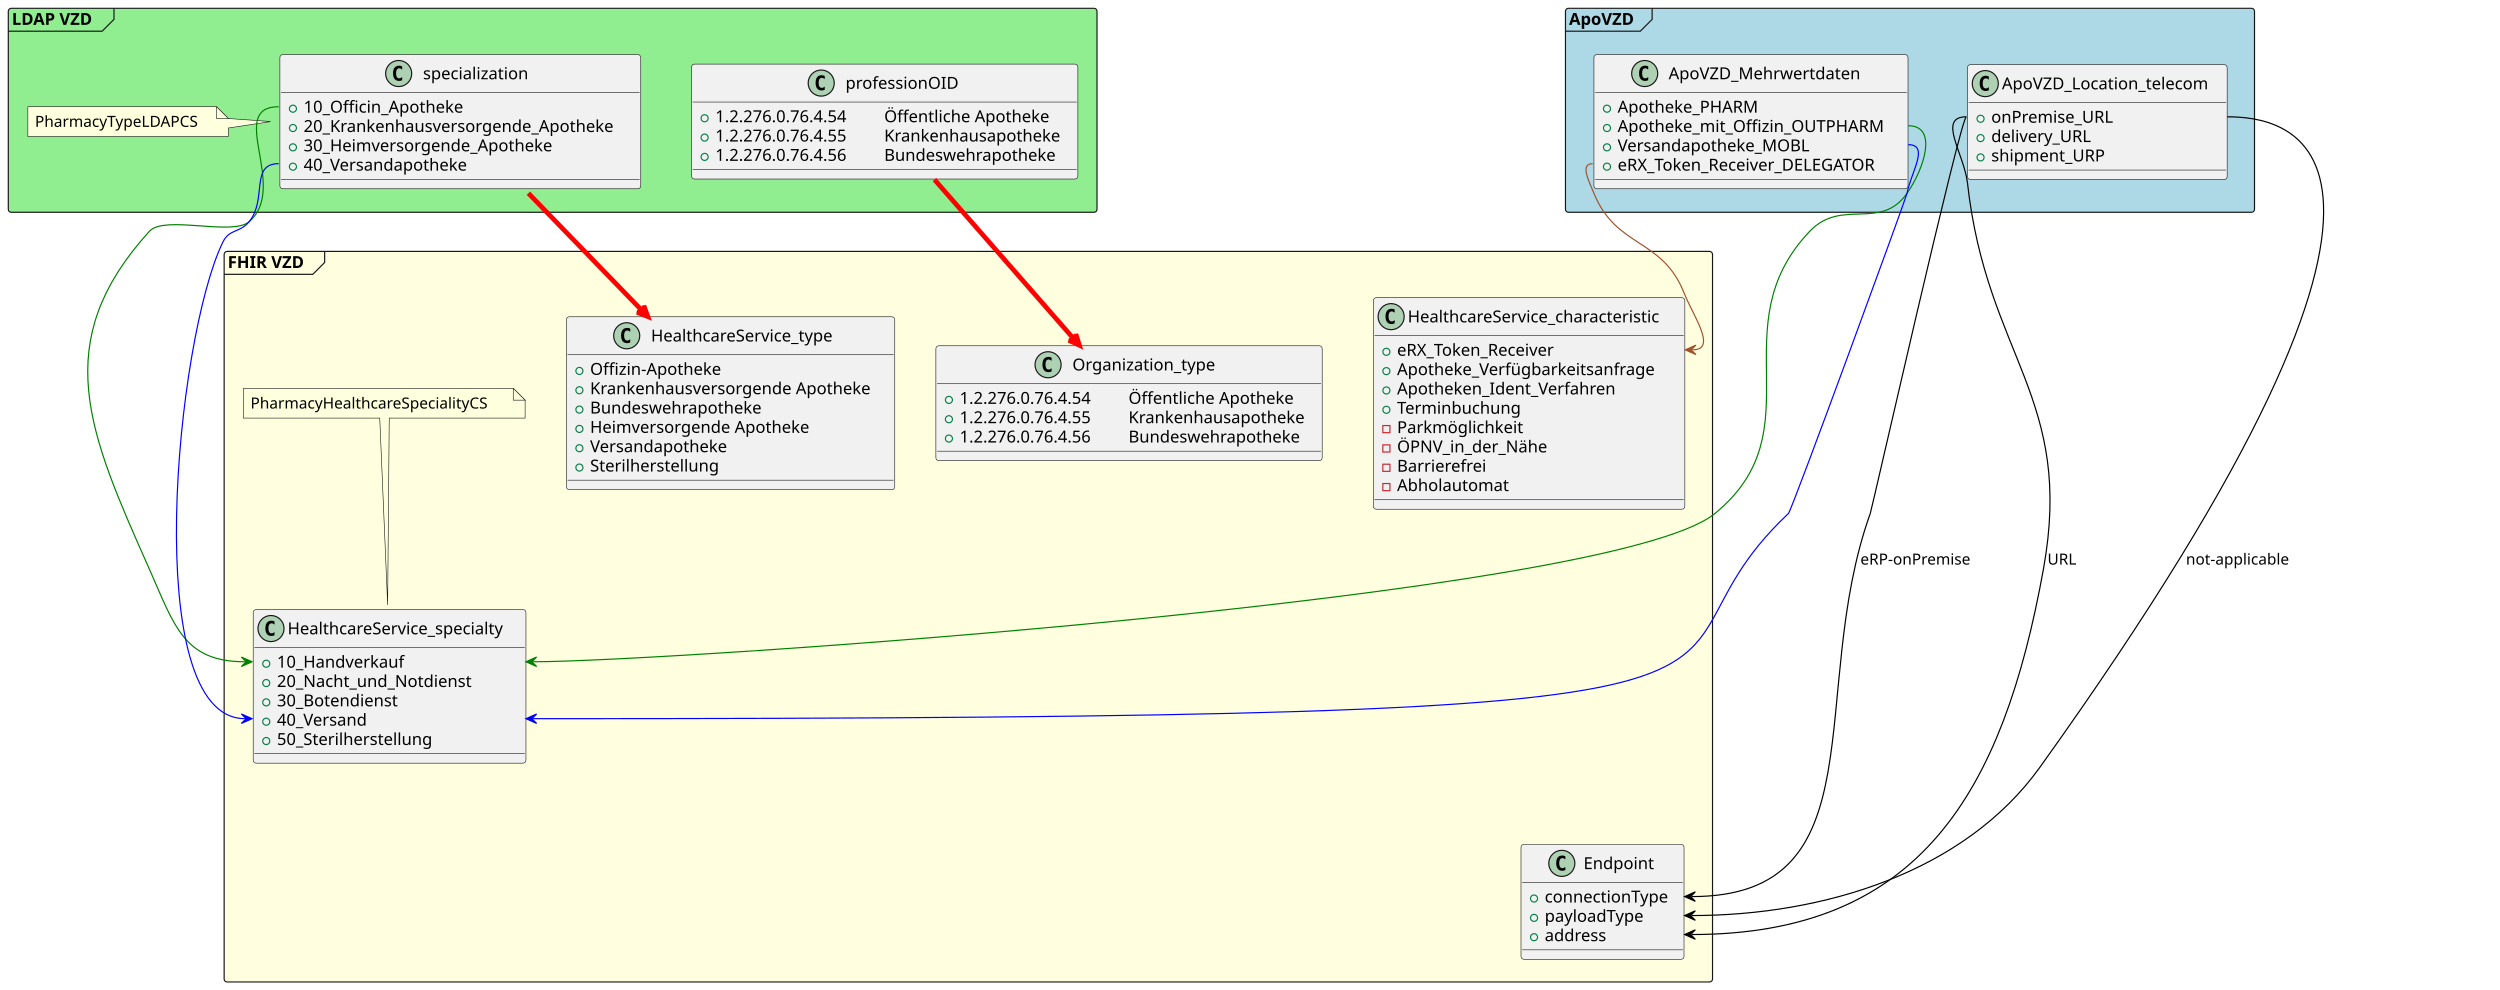
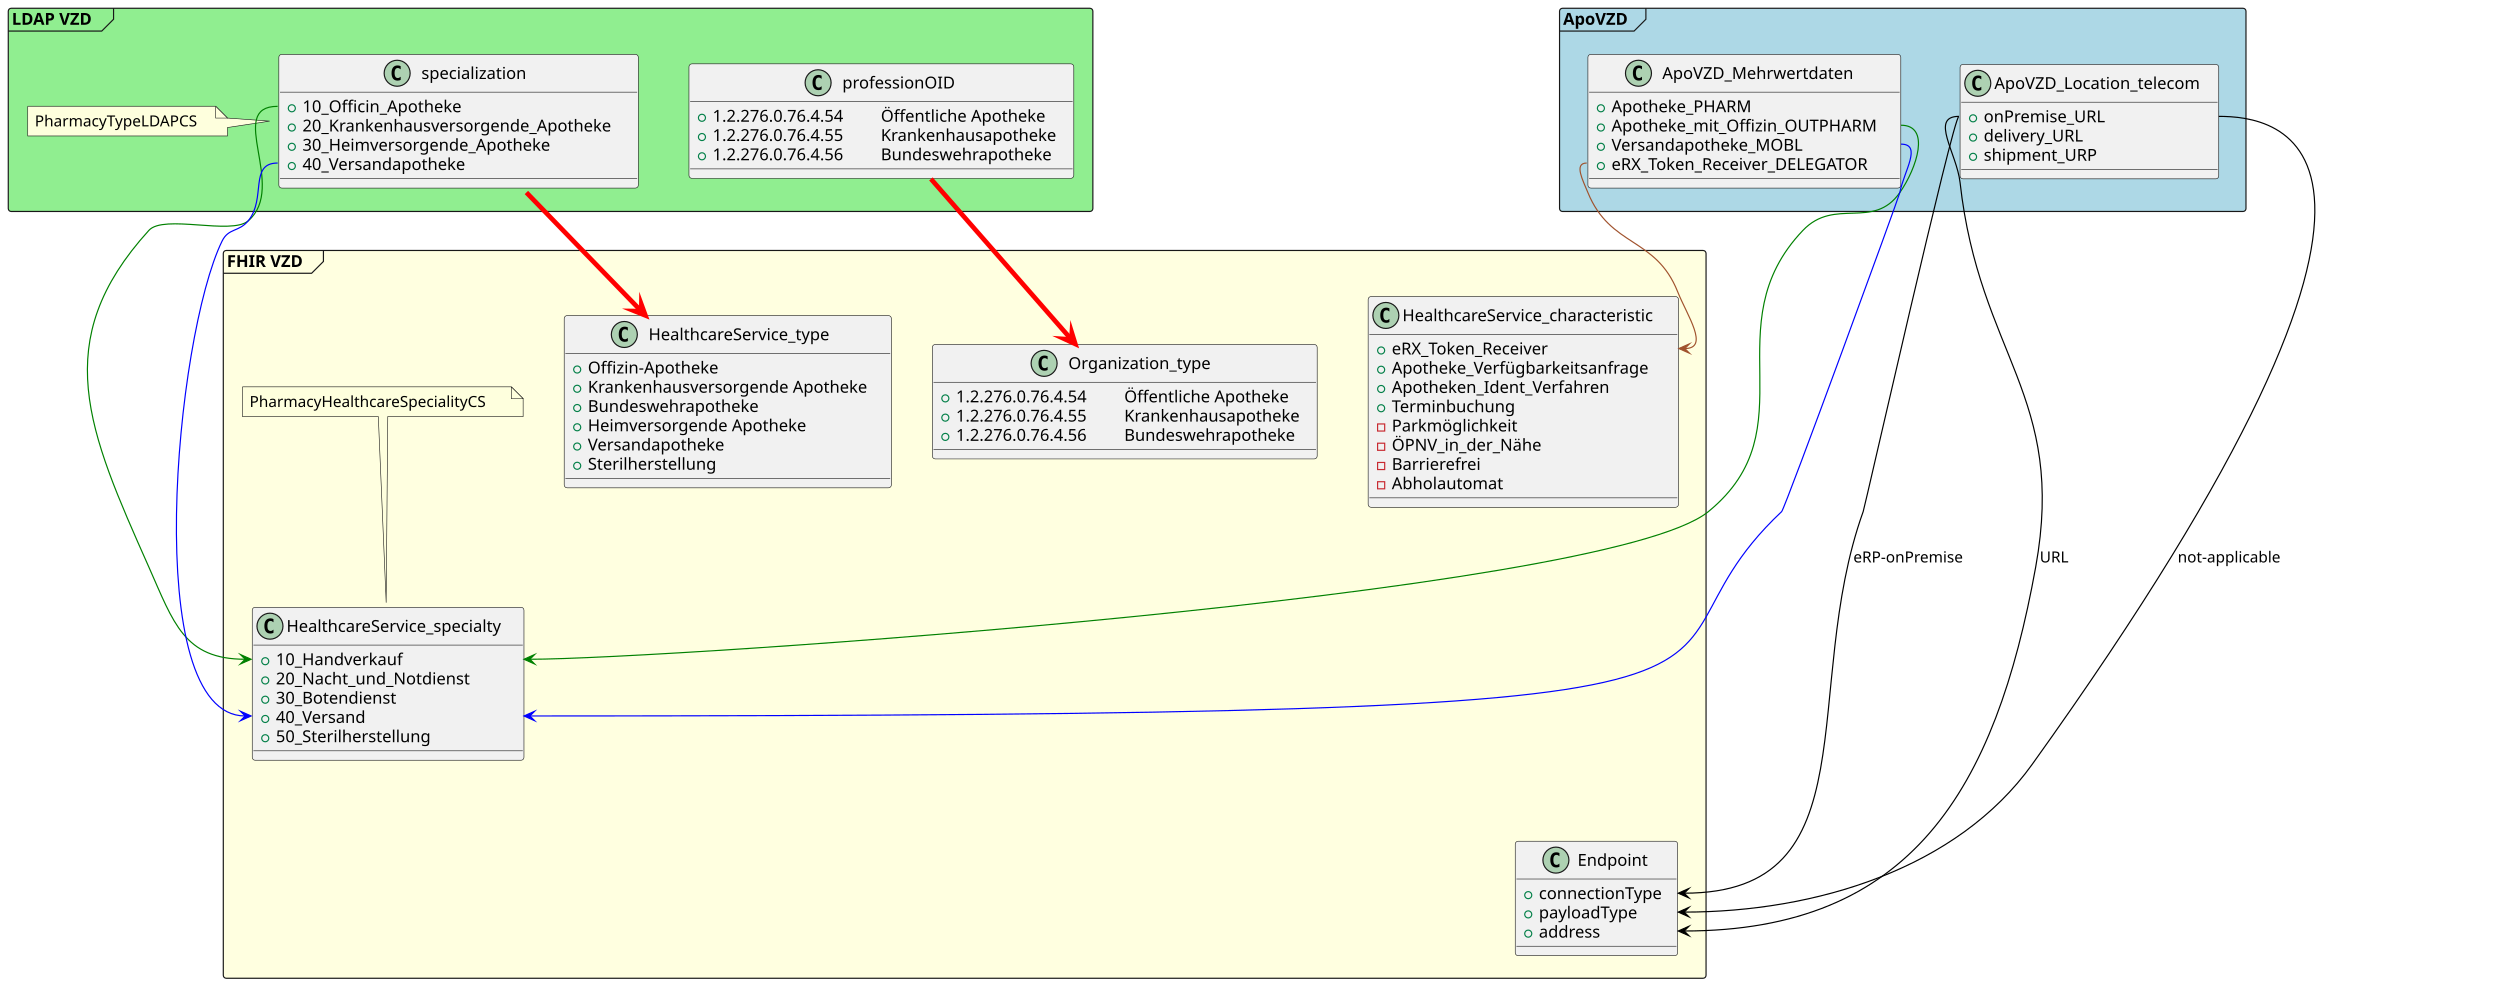
- <svg xmlns="http://www.w3.org/2000/svg" contentStyleType="text/css" data-diagram-type="CLASS" height="834px" preserveAspectRatio="none" style="width:2108px;height:834px;background:#FFFFFF;" version="1.1" viewBox="0 0 2108 834" width="2108px" zoomAndPan="magnify">
+ <svg xmlns="http://www.w3.org/2000/svg" contentStyleType="text/css" data-diagram-type="CLASS" height="842px" preserveAspectRatio="none" style="width:2116px;height:842px;background:#FFFFFF;" version="1.1" viewBox="0 0 2116 842" width="2116px" zoomAndPan="magnify">
  <defs />
  <g>
-     <g class="cluster" data-qualified-name="LDAP VZD" data-source-line="3" id="ent0002">
+     <g class="cluster" data-qualified-name="LDAP VZD" data-source-line="3" id="ent0001">
      <rect fill="#90EE90" height="172" rx="2.5" ry="2.5" style="stroke:#181818;stroke-width:1;" width="918" x="7" y="7" />
      <path d="M96.119,7 L96.119,16.297 L86.119,26.297 L7,26.297" fill="none" style="stroke:#181818;stroke-width:1;" />
-       <text fill="#000000" font-family="sans-serif" font-size="14" font-weight="bold" lengthAdjust="spacing" textLength="79.119" x="10" y="20.995">LDAP VZD</text>
-     </g>
-     <g class="cluster" data-qualified-name="FHIR VZD" data-source-line="23" id="ent0008">
+       <text fill="#000000" font-family="sans-serif" font-size="14" font-weight="700" lengthAdjust="spacing" textLength="79.119" x="10" y="20.995">LDAP VZD</text>
+     </g>
+     <g class="cluster" data-qualified-name="FHIR VZD" data-source-line="23" id="ent0007">
      <rect fill="#FFFFE0" height="616" rx="2.5" ry="2.5" style="stroke:#181818;stroke-width:1;" width="1255" x="189" y="212" />
      <path d="M273.751,212 L273.751,221.297 L263.751,231.297 L189,231.297" fill="none" style="stroke:#181818;stroke-width:1;" />
-       <text fill="#000000" font-family="sans-serif" font-size="14" font-weight="bold" lengthAdjust="spacing" textLength="74.751" x="192" y="225.995">FHIR VZD</text>
-     </g>
-     <g class="cluster" data-qualified-name="ApoVZD" data-source-line="71" id="ent0017">
+       <text fill="#000000" font-family="sans-serif" font-size="14" font-weight="700" lengthAdjust="spacing" textLength="74.751" x="192" y="225.995">FHIR VZD</text>
+     </g>
+     <g class="cluster" data-qualified-name="ApoVZD" data-source-line="71" id="ent0016">
      <rect fill="#ADD8E6" height="172" rx="2.5" ry="2.5" style="stroke:#181818;stroke-width:1;" width="581" x="1320" y="7" />
      <path d="M1393.082,7 L1393.082,16.297 L1383.082,26.297 L1320,26.297" fill="none" style="stroke:#181818;stroke-width:1;" />
-       <text fill="#000000" font-family="sans-serif" font-size="14" font-weight="bold" lengthAdjust="spacing" textLength="63.082" x="1323" y="20.995">ApoVZD</text>
-     </g>
-     <g class="entity" data-qualified-name="LDAP VZD.specialization" data-source-line="4" id="ent0003">
+       <text fill="#000000" font-family="sans-serif" font-size="14" font-weight="700" lengthAdjust="spacing" textLength="63.082" x="1323" y="20.995">ApoVZD</text>
+     </g>
+     <g class="entity" data-qualified-name="LDAP VZD.specialization" data-source-line="4" id="ent0002">
      <rect fill="#F1F1F1" height="113.188" rx="2.5" ry="2.5" style="stroke:#181818;stroke-width:0.5;" width="304.284" x="236" y="46" />
      <ellipse cx="336.15" cy="62" fill="#ADD1B2" rx="11" ry="11" style="stroke:#181818;stroke-width:1;" />
      <path d="M339.119,67.641 Q338.541,67.938 337.9,68.078 Q337.259,68.234 336.556,68.234 Q334.056,68.234 332.728,66.594 Q331.416,64.938 331.416,61.812 Q331.416,58.688 332.728,57.031 Q334.056,55.375 336.556,55.375 Q337.259,55.375 337.9,55.531 Q338.556,55.688 339.119,55.984 L339.119,58.703 Q338.494,58.125 337.9,57.859 Q337.306,57.578 336.681,57.578 Q335.337,57.578 334.65,58.656 Q333.962,59.719 333.962,61.812 Q333.962,63.906 334.65,64.984 Q335.337,66.047 336.681,66.047 Q337.306,66.047 337.9,65.781 Q338.494,65.5 339.119,64.922 L339.119,67.641 Z " fill="#000000" />
      <text fill="#000000" font-family="sans-serif" font-size="14" lengthAdjust="spacing" textLength="95.484" x="356.65" y="66.847">specialization</text>
      <line style="stroke:#181818;stroke-width:0.5;" x1="237" x2="539.284" y1="78" y2="78" />
      <g data-visibility-modifier="PUBLIC_FIELD">
        <ellipse cx="247" cy="91.648" fill="none" rx="3" ry="3" style="stroke:#038048;stroke-width:1;" />
      </g>
      <text fill="#000000" font-family="sans-serif" font-size="14" lengthAdjust="spacing" textLength="143.767" x="256" y="94.995">10_Officin_Apotheke</text>
      <g data-visibility-modifier="PUBLIC_FIELD">
        <ellipse cx="247" cy="107.945" fill="none" rx="3" ry="3" style="stroke:#038048;stroke-width:1;" />
      </g>
      <text fill="#000000" font-family="sans-serif" font-size="14" lengthAdjust="spacing" textLength="278.284" x="256" y="111.292">20_Krankenhausversorgende_Apotheke</text>
      <g data-visibility-modifier="PUBLIC_FIELD">
        <ellipse cx="247" cy="124.242" fill="none" rx="3" ry="3" style="stroke:#038048;stroke-width:1;" />
      </g>
      <text fill="#000000" font-family="sans-serif" font-size="14" lengthAdjust="spacing" textLength="223.351" x="256" y="127.589">30_Heimversorgende_Apotheke</text>
      <g data-visibility-modifier="PUBLIC_FIELD">
        <ellipse cx="247" cy="140.539" fill="none" rx="3" ry="3" style="stroke:#038048;stroke-width:1;" />
      </g>
      <text fill="#000000" font-family="sans-serif" font-size="14" lengthAdjust="spacing" textLength="148.121" x="256" y="143.886">40_Versandapotheke</text>
      <line style="stroke:#181818;stroke-width:0.5;" x1="237" x2="539.284" y1="151.188" y2="151.188" />
    </g>
-     <g class="entity" data-qualified-name="LDAP VZD.GMN4" data-source-line="12" id="ent0005">
+     <g class="entity" data-qualified-name="LDAP VZD.GMN3" data-source-line="12" id="ent0004">
      <path d="M23.47,89.93 L23.47,115.063 A0,0 0 0 0 23.47,115.063 L192.529,115.063 A0,0 0 0 0 192.529,115.063 L192.529,107.93 L228.23,102.5 L192.529,99.93 L192.529,99.93 L182.529,89.93 L23.47,89.93 A0,0 0 0 0 23.47,89.93" fill="#FEFFDD" style="stroke:#181818;stroke-width:0.5;" />
      <path d="M182.529,89.93 L182.529,99.93 L192.529,99.93 L182.529,89.93" fill="#FEFFDD" style="stroke:#181818;stroke-width:0.5;" />
      <text fill="#000000" font-family="sans-serif" font-size="13" lengthAdjust="spacing" textLength="148.059" x="29.47" y="106.997">PharmacyTypeLDAPCS</text>
    </g>
-     <g class="entity" data-qualified-name="LDAP VZD.professionOID" data-source-line="15" id="ent0007">
+     <g class="entity" data-qualified-name="LDAP VZD.professionOID" data-source-line="15" id="ent0006">
      <rect fill="#F1F1F1" height="96.891" rx="2.5" ry="2.5" style="stroke:#181818;stroke-width:0.5;" width="325.735" x="583.13" y="54.05" />
      <ellipse cx="692.45" cy="70.05" fill="#ADD1B2" rx="11" ry="11" style="stroke:#181818;stroke-width:1;" />
      <path d="M695.419,75.691 Q694.841,75.987 694.2,76.128 Q693.56,76.284 692.857,76.284 Q690.357,76.284 689.028,74.644 Q687.716,72.987 687.716,69.862 Q687.716,66.737 689.028,65.081 Q690.357,63.425 692.857,63.425 Q693.56,63.425 694.2,63.581 Q694.857,63.737 695.419,64.034 L695.419,66.753 Q694.794,66.175 694.2,65.909 Q693.607,65.628 692.982,65.628 Q691.638,65.628 690.95,66.706 Q690.263,67.769 690.263,69.862 Q690.263,71.956 690.95,73.034 Q691.638,74.097 692.982,74.097 Q693.607,74.097 694.2,73.831 Q694.794,73.55 695.419,72.972 L695.419,75.691 Z " fill="#000000" />
      <text fill="#000000" font-family="sans-serif" font-size="14" lengthAdjust="spacing" textLength="98.595" x="712.95" y="74.897">professionOID</text>
      <line style="stroke:#181818;stroke-width:0.5;" x1="584.13" x2="907.865" y1="86.05" y2="86.05" />
      <g data-visibility-modifier="PUBLIC_FIELD">
        <ellipse cx="594.13" cy="99.698" fill="none" rx="3" ry="3" style="stroke:#038048;stroke-width:1;" />
      </g>
      <text fill="#000000" font-family="sans-serif" font-size="14" lengthAdjust="spacing" textLength="124.681" x="603.13" y="103.045">1.2.276.0.76.4.54</text>
      <text fill="#000000" font-family="sans-serif" font-size="14" lengthAdjust="spacing" textLength="147.991" x="745.536" y="103.045">Öffentliche Apotheke</text>
      <g data-visibility-modifier="PUBLIC_FIELD">
        <ellipse cx="594.13" cy="115.995" fill="none" rx="3" ry="3" style="stroke:#038048;stroke-width:1;" />
      </g>
      <text fill="#000000" font-family="sans-serif" font-size="14" lengthAdjust="spacing" textLength="124.681" x="603.13" y="119.342">1.2.276.0.76.4.55</text>
      <text fill="#000000" font-family="sans-serif" font-size="14" lengthAdjust="spacing" textLength="157.329" x="745.536" y="119.342">Krankenhausapotheke</text>
      <g data-visibility-modifier="PUBLIC_FIELD">
        <ellipse cx="594.13" cy="132.292" fill="none" rx="3" ry="3" style="stroke:#038048;stroke-width:1;" />
      </g>
      <text fill="#000000" font-family="sans-serif" font-size="14" lengthAdjust="spacing" textLength="124.681" x="603.13" y="135.639">1.2.276.0.76.4.56</text>
      <text fill="#000000" font-family="sans-serif" font-size="14" lengthAdjust="spacing" textLength="152.565" x="745.536" y="135.639">Bundeswehrapotheke</text>
      <line style="stroke:#181818;stroke-width:0.5;" x1="584.13" x2="907.865" y1="142.941" y2="142.941" />
    </g>
-     <g class="entity" data-qualified-name="FHIR VZD.HealthcareService_specialty" data-source-line="24" id="ent0009">
+     <g class="entity" data-qualified-name="FHIR VZD.HealthcareService_specialty" data-source-line="24" id="ent0008">
      <rect fill="#F1F1F1" height="129.484" rx="2.5" ry="2.5" style="stroke:#181818;stroke-width:0.5;" width="229.982" x="213.5" y="514" />
      <ellipse cx="228.5" cy="530" fill="#ADD1B2" rx="11" ry="11" style="stroke:#181818;stroke-width:1;" />
      <path d="M231.469,535.641 Q230.891,535.938 230.25,536.078 Q229.609,536.234 228.906,536.234 Q226.406,536.234 225.078,534.594 Q223.766,532.938 223.766,529.812 Q223.766,526.688 225.078,525.031 Q226.406,523.375 228.906,523.375 Q229.609,523.375 230.25,523.531 Q230.906,523.688 231.469,523.984 L231.469,526.703 Q230.844,526.125 230.25,525.859 Q229.656,525.578 229.031,525.578 Q227.688,525.578 227,526.656 Q226.312,527.719 226.312,529.812 Q226.312,531.906 227,532.984 Q227.688,534.047 229.031,534.047 Q229.656,534.047 230.25,533.781 Q230.844,533.5 231.469,532.922 L231.469,535.641 Z " fill="#000000" />
      <text fill="#000000" font-family="sans-serif" font-size="14" lengthAdjust="spacing" textLength="197.982" x="242.5" y="534.847">HealthcareService_specialty</text>
      <line style="stroke:#181818;stroke-width:0.5;" x1="214.5" x2="442.482" y1="546" y2="546" />
      <g data-visibility-modifier="PUBLIC_FIELD">
        <ellipse cx="224.5" cy="559.648" fill="none" rx="3" ry="3" style="stroke:#038048;stroke-width:1;" />
      </g>
      <text fill="#000000" font-family="sans-serif" font-size="14" lengthAdjust="spacing" textLength="114.823" x="233.5" y="562.995">10_Handverkauf</text>
      <g data-visibility-modifier="PUBLIC_FIELD">
        <ellipse cx="224.5" cy="575.945" fill="none" rx="3" ry="3" style="stroke:#038048;stroke-width:1;" />
      </g>
      <text fill="#000000" font-family="sans-serif" font-size="14" lengthAdjust="spacing" textLength="174.132" x="233.5" y="579.292">20_Nacht_und_Notdienst</text>
      <g data-visibility-modifier="PUBLIC_FIELD">
        <ellipse cx="224.5" cy="592.242" fill="none" rx="3" ry="3" style="stroke:#038048;stroke-width:1;" />
      </g>
      <text fill="#000000" font-family="sans-serif" font-size="14" lengthAdjust="spacing" textLength="109.006" x="233.5" y="595.589">30_Botendienst</text>
      <g data-visibility-modifier="PUBLIC_FIELD">
        <ellipse cx="224.5" cy="608.539" fill="none" rx="3" ry="3" style="stroke:#038048;stroke-width:1;" />
      </g>
      <text fill="#000000" font-family="sans-serif" font-size="14" lengthAdjust="spacing" textLength="82.394" x="233.5" y="611.886">40_Versand</text>
      <g data-visibility-modifier="PUBLIC_FIELD">
        <ellipse cx="224.5" cy="624.836" fill="none" rx="3" ry="3" style="stroke:#038048;stroke-width:1;" />
      </g>
      <text fill="#000000" font-family="sans-serif" font-size="14" lengthAdjust="spacing" textLength="140.39" x="233.5" y="628.183">50_Sterilherstellung</text>
      <line style="stroke:#181818;stroke-width:0.5;" x1="214.5" x2="442.482" y1="635.484" y2="635.484" />
    </g>
-     <g class="entity" data-qualified-name="FHIR VZD.GMN10" data-source-line="33" id="ent0011">
+     <g class="entity" data-qualified-name="FHIR VZD.GMN9" data-source-line="33" id="ent0010">
      <path d="M205.21,327.43 L205.21,352.563 A0,0 0 0 0 205.21,352.563 L320.2,352.563 L326.86,510.09 L328.2,352.563 L442.786,352.563 A0,0 0 0 0 442.786,352.563 L442.786,337.43 L432.786,327.43 L205.21,327.43 A0,0 0 0 0 205.21,327.43" fill="#FEFFDD" style="stroke:#181818;stroke-width:0.5;" />
      <path d="M432.786,327.43 L432.786,337.43 L442.786,337.43 L432.786,327.43" fill="#FEFFDD" style="stroke:#181818;stroke-width:0.5;" />
      <text fill="#000000" font-family="sans-serif" font-size="13" lengthAdjust="spacing" textLength="216.576" x="211.21" y="344.497">PharmacyHealthcareSpecialityCS</text>
    </g>
-     <g class="entity" data-qualified-name="FHIR VZD.HealthcareService_type" data-source-line="36" id="ent0013">
+     <g class="entity" data-qualified-name="FHIR VZD.HealthcareService_type" data-source-line="36" id="ent0012">
      <rect fill="#F1F1F1" height="145.781" rx="2.5" ry="2.5" style="stroke:#181818;stroke-width:0.5;" width="276.92" x="477.54" y="267.11" />
      <ellipse cx="528.434" cy="283.11" fill="#ADD1B2" rx="11" ry="11" style="stroke:#181818;stroke-width:1;" />
      <path d="M531.402,288.751 Q530.824,289.048 530.184,289.188 Q529.543,289.344 528.84,289.344 Q526.34,289.344 525.012,287.704 Q523.699,286.048 523.699,282.923 Q523.699,279.798 525.012,278.141 Q526.34,276.485 528.84,276.485 Q529.543,276.485 530.184,276.641 Q530.84,276.798 531.402,277.094 L531.402,279.813 Q530.777,279.235 530.184,278.969 Q529.59,278.688 528.965,278.688 Q527.621,278.688 526.934,279.766 Q526.246,280.829 526.246,282.923 Q526.246,285.016 526.934,286.094 Q527.621,287.157 528.965,287.157 Q529.59,287.157 530.184,286.891 Q530.777,286.61 531.402,286.032 L531.402,288.751 Z " fill="#000000" />
      <text fill="#000000" font-family="sans-serif" font-size="14" lengthAdjust="spacing" textLength="166.633" x="548.934" y="287.957">HealthcareService_type</text>
      <line style="stroke:#181818;stroke-width:0.5;" x1="478.54" x2="753.46" y1="299.11" y2="299.11" />
      <g data-visibility-modifier="PUBLIC_FIELD">
        <ellipse cx="488.54" cy="312.758" fill="none" rx="3" ry="3" style="stroke:#038048;stroke-width:1;" />
      </g>
      <text fill="#000000" font-family="sans-serif" font-size="14" lengthAdjust="spacing" textLength="116.655" x="497.54" y="316.105">Offizin-Apotheke</text>
      <g data-visibility-modifier="PUBLIC_FIELD">
        <ellipse cx="488.54" cy="329.055" fill="none" rx="3" ry="3" style="stroke:#038048;stroke-width:1;" />
      </g>
      <text fill="#000000" font-family="sans-serif" font-size="14" lengthAdjust="spacing" textLength="250.92" x="497.54" y="332.402">Krankenhausversorgende Apotheke</text>
      <g data-visibility-modifier="PUBLIC_FIELD">
        <ellipse cx="488.54" cy="345.352" fill="none" rx="3" ry="3" style="stroke:#038048;stroke-width:1;" />
      </g>
      <text fill="#000000" font-family="sans-serif" font-size="14" lengthAdjust="spacing" textLength="152.565" x="497.54" y="348.699">Bundeswehrapotheke</text>
      <g data-visibility-modifier="PUBLIC_FIELD">
        <ellipse cx="488.54" cy="361.649" fill="none" rx="3" ry="3" style="stroke:#038048;stroke-width:1;" />
      </g>
      <text fill="#000000" font-family="sans-serif" font-size="14" lengthAdjust="spacing" textLength="195.986" x="497.54" y="364.996">Heimversorgende Apotheke</text>
      <g data-visibility-modifier="PUBLIC_FIELD">
        <ellipse cx="488.54" cy="377.946" fill="none" rx="3" ry="3" style="stroke:#038048;stroke-width:1;" />
      </g>
      <text fill="#000000" font-family="sans-serif" font-size="14" lengthAdjust="spacing" textLength="123.307" x="497.54" y="381.293">Versandapotheke</text>
      <g data-visibility-modifier="PUBLIC_FIELD">
        <ellipse cx="488.54" cy="394.243" fill="none" rx="3" ry="3" style="stroke:#038048;stroke-width:1;" />
      </g>
      <text fill="#000000" font-family="sans-serif" font-size="14" lengthAdjust="spacing" textLength="115.575" x="497.54" y="397.589">Sterilherstellung</text>
      <line style="stroke:#181818;stroke-width:0.5;" x1="478.54" x2="753.46" y1="404.891" y2="404.891" />
    </g>
-     <g class="entity" data-qualified-name="FHIR VZD.Organization_type" data-source-line="45" id="ent0014">
+     <g class="entity" data-qualified-name="FHIR VZD.Organization_type" data-source-line="45" id="ent0013">
      <rect fill="#F1F1F1" height="96.891" rx="2.5" ry="2.5" style="stroke:#181818;stroke-width:0.5;" width="325.735" x="789.13" y="291.55" />
      <ellipse cx="883.736" cy="307.55" fill="#ADD1B2" rx="11" ry="11" style="stroke:#181818;stroke-width:1;" />
      <path d="M886.705,313.191 Q886.127,313.488 885.486,313.628 Q884.845,313.784 884.142,313.784 Q881.642,313.784 880.314,312.144 Q879.002,310.488 879.002,307.363 Q879.002,304.238 880.314,302.581 Q881.642,300.925 884.142,300.925 Q884.845,300.925 885.486,301.081 Q886.142,301.238 886.705,301.534 L886.705,304.253 Q886.08,303.675 885.486,303.409 Q884.892,303.128 884.267,303.128 Q882.923,303.128 882.236,304.206 Q881.548,305.269 881.548,307.363 Q881.548,309.456 882.236,310.534 Q882.923,311.597 884.267,311.597 Q884.892,311.597 885.486,311.331 Q886.08,311.05 886.705,310.472 L886.705,313.191 Z " fill="#000000" />
      <text fill="#000000" font-family="sans-serif" font-size="14" lengthAdjust="spacing" textLength="128.023" x="904.236" y="312.397">Organization_type</text>
      <line style="stroke:#181818;stroke-width:0.5;" x1="790.13" x2="1113.865" y1="323.55" y2="323.55" />
      <g data-visibility-modifier="PUBLIC_FIELD">
        <ellipse cx="800.13" cy="337.198" fill="none" rx="3" ry="3" style="stroke:#038048;stroke-width:1;" />
      </g>
      <text fill="#000000" font-family="sans-serif" font-size="14" lengthAdjust="spacing" textLength="124.681" x="809.13" y="340.545">1.2.276.0.76.4.54</text>
      <text fill="#000000" font-family="sans-serif" font-size="14" lengthAdjust="spacing" textLength="147.991" x="951.536" y="340.545">Öffentliche Apotheke</text>
      <g data-visibility-modifier="PUBLIC_FIELD">
        <ellipse cx="800.13" cy="353.495" fill="none" rx="3" ry="3" style="stroke:#038048;stroke-width:1;" />
      </g>
      <text fill="#000000" font-family="sans-serif" font-size="14" lengthAdjust="spacing" textLength="124.681" x="809.13" y="356.842">1.2.276.0.76.4.55</text>
      <text fill="#000000" font-family="sans-serif" font-size="14" lengthAdjust="spacing" textLength="157.329" x="951.536" y="356.842">Krankenhausapotheke</text>
      <g data-visibility-modifier="PUBLIC_FIELD">
        <ellipse cx="800.13" cy="369.792" fill="none" rx="3" ry="3" style="stroke:#038048;stroke-width:1;" />
      </g>
      <text fill="#000000" font-family="sans-serif" font-size="14" lengthAdjust="spacing" textLength="124.681" x="809.13" y="373.139">1.2.276.0.76.4.56</text>
      <text fill="#000000" font-family="sans-serif" font-size="14" lengthAdjust="spacing" textLength="152.565" x="951.536" y="373.139">Bundeswehrapotheke</text>
      <line style="stroke:#181818;stroke-width:0.5;" x1="790.13" x2="1113.865" y1="380.441" y2="380.441" />
    </g>
-     <g class="entity" data-qualified-name="FHIR VZD.HealthcareService_characteristic" data-source-line="51" id="ent0015">
+     <g class="entity" data-qualified-name="FHIR VZD.HealthcareService_characteristic" data-source-line="51" id="ent0014">
      <rect fill="#F1F1F1" height="178.375" rx="2.5" ry="2.5" style="stroke:#181818;stroke-width:0.5;" width="262.658" x="1158" y="251" />
      <ellipse cx="1173" cy="267" fill="#ADD1B2" rx="11" ry="11" style="stroke:#181818;stroke-width:1;" />
      <path d="M1175.969,272.641 Q1175.391,272.938 1174.75,273.078 Q1174.109,273.234 1173.406,273.234 Q1170.906,273.234 1169.578,271.594 Q1168.266,269.938 1168.266,266.812 Q1168.266,263.688 1169.578,262.031 Q1170.906,260.375 1173.406,260.375 Q1174.109,260.375 1174.75,260.531 Q1175.406,260.688 1175.969,260.984 L1175.969,263.703 Q1175.344,263.125 1174.75,262.859 Q1174.156,262.578 1173.531,262.578 Q1172.188,262.578 1171.5,263.656 Q1170.812,264.719 1170.812,266.812 Q1170.812,268.906 1171.5,269.984 Q1172.188,271.047 1173.531,271.047 Q1174.156,271.047 1174.75,270.781 Q1175.344,270.5 1175.969,269.922 L1175.969,272.641 Z " fill="#000000" />
      <text fill="#000000" font-family="sans-serif" font-size="14" lengthAdjust="spacing" textLength="230.658" x="1187" y="271.847">HealthcareService_characteristic</text>
      <line style="stroke:#181818;stroke-width:0.5;" x1="1159" x2="1419.658" y1="283" y2="283" />
      <g data-visibility-modifier="PUBLIC_FIELD">
        <ellipse cx="1169" cy="296.648" fill="none" rx="3" ry="3" style="stroke:#038048;stroke-width:1;" />
      </g>
      <text fill="#000000" font-family="sans-serif" font-size="14" lengthAdjust="spacing" textLength="145.838" x="1178" y="299.995">eRX_Token_Receiver</text>
      <g data-visibility-modifier="PUBLIC_FIELD">
        <ellipse cx="1169" cy="312.945" fill="none" rx="3" ry="3" style="stroke:#038048;stroke-width:1;" />
      </g>
      <text fill="#000000" font-family="sans-serif" font-size="14" lengthAdjust="spacing" textLength="231.191" x="1178" y="316.292">Apotheke_Verfügbarkeitsanfrage</text>
      <g data-visibility-modifier="PUBLIC_FIELD">
        <ellipse cx="1169" cy="329.242" fill="none" rx="3" ry="3" style="stroke:#038048;stroke-width:1;" />
      </g>
      <text fill="#000000" font-family="sans-serif" font-size="14" lengthAdjust="spacing" textLength="195.159" x="1178" y="332.589">Apotheken_Ident_Verfahren</text>
      <g data-visibility-modifier="PUBLIC_FIELD">
        <ellipse cx="1169" cy="345.539" fill="none" rx="3" ry="3" style="stroke:#038048;stroke-width:1;" />
      </g>
      <text fill="#000000" font-family="sans-serif" font-size="14" lengthAdjust="spacing" textLength="110.284" x="1178" y="348.886">Terminbuchung</text>
      <g data-visibility-modifier="PRIVATE_FIELD">
        <rect fill="none" height="6" style="stroke:#C82930;stroke-width:1;" width="6" x="1166" y="358.836" />
      </g>
      <text fill="#000000" font-family="sans-serif" font-size="14" lengthAdjust="spacing" textLength="112.424" x="1178" y="365.183">Parkmöglichkeit</text>
      <g data-visibility-modifier="PRIVATE_FIELD">
        <rect fill="none" height="6" style="stroke:#C82930;stroke-width:1;" width="6" x="1166" y="375.133" />
      </g>
      <text fill="#000000" font-family="sans-serif" font-size="14" lengthAdjust="spacing" textLength="133.068" x="1178" y="381.479">ÖPNV_in_der_Nähe</text>
      <g data-visibility-modifier="PRIVATE_FIELD">
        <rect fill="none" height="6" style="stroke:#C82930;stroke-width:1;" width="6" x="1166" y="391.43" />
      </g>
      <text fill="#000000" font-family="sans-serif" font-size="14" lengthAdjust="spacing" textLength="79.755" x="1178" y="397.776">Barrierefrei</text>
      <g data-visibility-modifier="PRIVATE_FIELD">
        <rect fill="none" height="6" style="stroke:#C82930;stroke-width:1;" width="6" x="1166" y="407.727" />
      </g>
      <text fill="#000000" font-family="sans-serif" font-size="14" lengthAdjust="spacing" textLength="99.005" x="1178" y="414.073">Abholautomat</text>
      <line style="stroke:#181818;stroke-width:0.5;" x1="1159" x2="1419.658" y1="421.375" y2="421.375" />
    </g>
-     <g class="entity" data-qualified-name="FHIR VZD.Endpoint" data-source-line="62" id="ent0016">
+     <g class="entity" data-qualified-name="FHIR VZD.Endpoint" data-source-line="62" id="ent0015">
      <rect fill="#F1F1F1" height="96.891" rx="2.5" ry="2.5" style="stroke:#181818;stroke-width:0.5;" width="137.474" x="1282.5" y="712" />
      <ellipse cx="1316.924" cy="728" fill="#ADD1B2" rx="11" ry="11" style="stroke:#181818;stroke-width:1;" />
      <path d="M1319.893,733.641 Q1319.314,733.938 1318.674,734.078 Q1318.033,734.234 1317.33,734.234 Q1314.83,734.234 1313.502,732.594 Q1312.189,730.938 1312.189,727.812 Q1312.189,724.688 1313.502,723.031 Q1314.83,721.375 1317.33,721.375 Q1318.033,721.375 1318.674,721.531 Q1319.33,721.688 1319.893,721.984 L1319.893,724.703 Q1319.268,724.125 1318.674,723.859 Q1318.08,723.578 1317.455,723.578 Q1316.111,723.578 1315.424,724.656 Q1314.736,725.719 1314.736,727.812 Q1314.736,729.906 1315.424,730.984 Q1316.111,732.047 1317.455,732.047 Q1318.08,732.047 1318.674,731.781 Q1319.268,731.5 1319.893,730.922 L1319.893,733.641 Z " fill="#000000" />
      <text fill="#000000" font-family="sans-serif" font-size="14" lengthAdjust="spacing" textLength="62.31" x="1335.24" y="732.847">Endpoint</text>
      <line style="stroke:#181818;stroke-width:0.5;" x1="1283.5" x2="1418.974" y1="744" y2="744" />
      <g data-visibility-modifier="PUBLIC_FIELD">
        <ellipse cx="1293.5" cy="757.648" fill="none" rx="3" ry="3" style="stroke:#038048;stroke-width:1;" />
      </g>
      <text fill="#000000" font-family="sans-serif" font-size="14" lengthAdjust="spacing" textLength="111.474" x="1302.5" y="760.995">connectionType</text>
      <g data-visibility-modifier="PUBLIC_FIELD">
        <ellipse cx="1293.5" cy="773.945" fill="none" rx="3" ry="3" style="stroke:#038048;stroke-width:1;" />
      </g>
      <text fill="#000000" font-family="sans-serif" font-size="14" lengthAdjust="spacing" textLength="90.009" x="1302.5" y="777.292">payloadType</text>
      <g data-visibility-modifier="PUBLIC_FIELD">
        <ellipse cx="1293.5" cy="790.242" fill="none" rx="3" ry="3" style="stroke:#038048;stroke-width:1;" />
      </g>
      <text fill="#000000" font-family="sans-serif" font-size="14" lengthAdjust="spacing" textLength="55.31" x="1302.5" y="793.589">address</text>
      <line style="stroke:#181818;stroke-width:0.5;" x1="1283.5" x2="1418.974" y1="800.891" y2="800.891" />
    </g>
-     <g class="entity" data-qualified-name="ApoVZD.ApoVZD_Mehrwertdaten" data-source-line="72" id="ent0018">
+     <g class="entity" data-qualified-name="ApoVZD.ApoVZD_Mehrwertdaten" data-source-line="72" id="ent0017">
      <rect fill="#F1F1F1" height="113.188" rx="2.5" ry="2.5" style="stroke:#181818;stroke-width:0.5;" width="264.834" x="1344" y="46" />
      <ellipse cx="1386.803" cy="62" fill="#ADD1B2" rx="11" ry="11" style="stroke:#181818;stroke-width:1;" />
      <path d="M1389.772,67.641 Q1389.194,67.938 1388.553,68.078 Q1387.913,68.234 1387.21,68.234 Q1384.71,68.234 1383.381,66.594 Q1382.069,64.938 1382.069,61.812 Q1382.069,58.688 1383.381,57.031 Q1384.71,55.375 1387.21,55.375 Q1387.913,55.375 1388.553,55.531 Q1389.21,55.688 1389.772,55.984 L1389.772,58.703 Q1389.147,58.125 1388.553,57.859 Q1387.96,57.578 1387.335,57.578 Q1385.991,57.578 1385.303,58.656 Q1384.616,59.719 1384.616,61.812 Q1384.616,63.906 1385.303,64.984 Q1385.991,66.047 1387.335,66.047 Q1387.96,66.047 1388.553,65.781 Q1389.147,65.5 1389.772,64.922 L1389.772,67.641 Z " fill="#000000" />
      <text fill="#000000" font-family="sans-serif" font-size="14" lengthAdjust="spacing" textLength="171.049" x="1406.982" y="66.847">ApoVZD_Mehrwertdaten</text>
      <line style="stroke:#181818;stroke-width:0.5;" x1="1345" x2="1607.834" y1="78" y2="78" />
      <g data-visibility-modifier="PUBLIC_FIELD">
        <ellipse cx="1355" cy="91.648" fill="none" rx="3" ry="3" style="stroke:#038048;stroke-width:1;" />
      </g>
      <text fill="#000000" font-family="sans-serif" font-size="14" lengthAdjust="spacing" textLength="124.079" x="1364" y="94.995">Apotheke_PHARM</text>
      <g data-visibility-modifier="PUBLIC_FIELD">
        <ellipse cx="1355" cy="107.945" fill="none" rx="3" ry="3" style="stroke:#038048;stroke-width:1;" />
      </g>
      <text fill="#000000" font-family="sans-serif" font-size="14" lengthAdjust="spacing" textLength="235.792" x="1364" y="111.292">Apotheke_mit_Offizin_OUTPHARM</text>
      <g data-visibility-modifier="PUBLIC_FIELD">
        <ellipse cx="1355" cy="124.242" fill="none" rx="3" ry="3" style="stroke:#038048;stroke-width:1;" />
      </g>
      <text fill="#000000" font-family="sans-serif" font-size="14" lengthAdjust="spacing" textLength="170.81" x="1364" y="127.589">Versandapotheke_MOBL</text>
      <g data-visibility-modifier="PUBLIC_FIELD">
        <ellipse cx="1355" cy="140.539" fill="none" rx="3" ry="3" style="stroke:#038048;stroke-width:1;" />
      </g>
      <text fill="#000000" font-family="sans-serif" font-size="14" lengthAdjust="spacing" textLength="238.834" x="1364" y="143.886">eRX_Token_Receiver_DELEGATOR</text>
      <line style="stroke:#181818;stroke-width:0.5;" x1="1345" x2="1607.834" y1="151.188" y2="151.188" />
    </g>
-     <g class="entity" data-qualified-name="ApoVZD.ApoVZD_Location_telecom" data-source-line="79" id="ent0019">
+     <g class="entity" data-qualified-name="ApoVZD.ApoVZD_Location_telecom" data-source-line="79" id="ent0018">
      <rect fill="#F1F1F1" height="96.891" rx="2.5" ry="2.5" style="stroke:#181818;stroke-width:0.5;" width="218.942" x="1659" y="54.5" />
      <ellipse cx="1674" cy="70.5" fill="#ADD1B2" rx="11" ry="11" style="stroke:#181818;stroke-width:1;" />
      <path d="M1676.969,76.141 Q1676.391,76.438 1675.75,76.578 Q1675.109,76.734 1674.406,76.734 Q1671.906,76.734 1670.578,75.094 Q1669.266,73.438 1669.266,70.312 Q1669.266,67.188 1670.578,65.531 Q1671.906,63.875 1674.406,63.875 Q1675.109,63.875 1675.75,64.031 Q1676.406,64.188 1676.969,64.484 L1676.969,67.203 Q1676.344,66.625 1675.75,66.359 Q1675.156,66.078 1674.531,66.078 Q1673.188,66.078 1672.5,67.156 Q1671.812,68.219 1671.812,70.312 Q1671.812,72.406 1672.5,73.484 Q1673.188,74.547 1674.531,74.547 Q1675.156,74.547 1675.75,74.281 Q1676.344,74 1676.969,73.422 L1676.969,76.141 Z " fill="#000000" />
      <text fill="#000000" font-family="sans-serif" font-size="14" lengthAdjust="spacing" textLength="186.942" x="1688" y="75.347">ApoVZD_Location_telecom</text>
      <line style="stroke:#181818;stroke-width:0.5;" x1="1660" x2="1876.942" y1="86.5" y2="86.5" />
      <g data-visibility-modifier="PUBLIC_FIELD">
        <ellipse cx="1670" cy="100.148" fill="none" rx="3" ry="3" style="stroke:#038048;stroke-width:1;" />
      </g>
      <text fill="#000000" font-family="sans-serif" font-size="14" lengthAdjust="spacing" textLength="108.459" x="1679" y="103.495">onPremise_URL</text>
      <g data-visibility-modifier="PUBLIC_FIELD">
        <ellipse cx="1670" cy="116.445" fill="none" rx="3" ry="3" style="stroke:#038048;stroke-width:1;" />
      </g>
      <text fill="#000000" font-family="sans-serif" font-size="14" lengthAdjust="spacing" textLength="90.993" x="1679" y="119.792">delivery_URL</text>
      <g data-visibility-modifier="PUBLIC_FIELD">
        <ellipse cx="1670" cy="132.742" fill="none" rx="3" ry="3" style="stroke:#038048;stroke-width:1;" />
      </g>
      <text fill="#000000" font-family="sans-serif" font-size="14" lengthAdjust="spacing" textLength="100.974" x="1679" y="136.089">shipment_URP</text>
      <line style="stroke:#181818;stroke-width:0.5;" x1="1660" x2="1876.942" y1="143.391" y2="143.391" />
    </g>
-     <g class="link" data-entity-1="ent0003" data-entity-2="ent0013" data-link-type="dependency" data-source-line="88" id="lnk20">
-       <path codeLine="88" d="M445.53,162.93 C476.14,194.54 509.837,229.339 542.106,262.669" fill="none" id="specialization-to-HealthcareService_type" style="stroke:#FF0000;stroke-width:4;" />
-       <polygon fill="#FF0000" points="546.28,266.98,542.893,257.732,542.802,263.388,537.146,263.296,546.28,266.98" style="stroke:#FF0000;stroke-width:4;" />
-     </g>
-     <g class="link" data-entity-1="ent0007" data-entity-2="ent0014" data-link-type="dependency" data-source-line="89" id="lnk21">
-       <path codeLine="89" d="M787.94,151.44 C823.58,192.19 870.55,245.883 906.17,286.613" fill="none" id="professionOID-to-Organization_type" style="stroke:#FF0000;stroke-width:4;" />
-       <polygon fill="#FF0000" points="910.12,291.13,907.206,281.722,906.828,287.366,901.184,286.988,910.12,291.13" style="stroke:#FF0000;stroke-width:4;" />
-     </g>
-     <g class="link" data-entity-1="ent0003" data-entity-2="ent0009" data-link-type="dependency" data-source-line="90" id="lnk22">
-       <path codeLine="90" d="M235,90 C190.48,90 243.86,158.09 210,187 C195.74,199.18 138.61,181.13 126,195 C40.78,288.72 74.52,364.27 126,480 C147.04,527.3 154.73,558 206.5,558" fill="none" id="specialization-to-HealthcareService_specialty" style="stroke:#008000;stroke-width:1;" />
-       <polygon fill="#008000" points="212.5,558,203.5,554,207.5,558,203.5,562,212.5,558" style="stroke:#008000;stroke-width:1;" />
-     </g>
-     <g class="link" data-entity-1="ent0003" data-entity-2="ent0009" data-link-type="dependency" data-source-line="91" id="lnk23">
-       <path codeLine="91" d="M235,138 C210.55,138 225.61,168.18 210,187 C202.11,196.51 193.45,192.91 188,204 C148.55,284.34 117,606 206.5,606" fill="none" id="specialization-to-HealthcareService_specialty-1" style="stroke:#0000FF;stroke-width:1;" />
-       <polygon fill="#0000FF" points="212.5,606,203.5,602,207.5,606,203.5,610,212.5,606" style="stroke:#0000FF;stroke-width:1;" />
-     </g>
-     <g class="link" data-entity-1="ent0018" data-entity-2="ent0009" data-link-type="dependency" data-source-line="94" id="lnk24">
-       <path codeLine="94" d="M1609,106 C1634.34,106 1622.48,142.21 1608,163 C1585.65,195.11 1552.99,166.68 1526,195 C1449,275.77 1532.4,362.37 1446,433 C1359.09,504.04 561.75,558 449.5,558" fill="none" id="ApoVZD_Mehrwertdaten-to-HealthcareService_specialty" style="stroke:#008000;stroke-width:1;" />
-       <polygon fill="#008000" points="443.5,558,452.5,562,448.5,558,452.5,554,443.5,558" style="stroke:#008000;stroke-width:1;" />
-     </g>
-     <g class="link" data-entity-1="ent0018" data-entity-2="ent0009" data-link-type="dependency" data-source-line="95" id="lnk25">
-       <path codeLine="95" d="M1609,122 C1627.23,122 1611.43,145.1 1608,163 C1607.25,166.93 1510.91,430.26 1508,433 C1349.82,581.65 1644.19,606 449.5,606" fill="none" id="ApoVZD_Mehrwertdaten-to-HealthcareService_specialty-1" style="stroke:#0000FF;stroke-width:1;" />
-       <polygon fill="#0000FF" points="443.5,606,452.5,610,448.5,606,452.5,602,443.5,606" style="stroke:#0000FF;stroke-width:1;" />
-     </g>
-     <g class="link" data-entity-1="ent0018" data-entity-2="ent0015" data-link-type="dependency" data-source-line="96" id="lnk26">
-       <path codeLine="96" d="M1343,138 C1331.88,138 1339.8,152.71 1344,163 C1363.03,209.61 1401.41,200.21 1420,247 C1427.88,266.83 1448.34,295 1427,295" fill="none" id="ApoVZD_Mehrwertdaten-to-HealthcareService_characteristic" style="stroke:#A0522D;stroke-width:1;" />
-       <polygon fill="#A0522D" points="1421,295,1430,299,1426,295,1430,291,1421,295" style="stroke:#A0522D;stroke-width:1;" />
-     </g>
-     <g class="link" data-entity-1="ent0019" data-entity-2="ent0016" data-link-type="dependency" data-source-line="99" id="lnk27">
-       <path codeLine="99" d="M1658,98.5 C1633.11,98.5 1656.24,129.76 1659,154.5 C1675.36,301.03 1749.23,334.91 1723,480 C1688.87,668.81 1618.37,788 1426.5,788" fill="none" id="ApoVZD_Location_telecom-to-Endpoint" style="stroke:#000000;stroke-width:1;" />
-       <polygon fill="#000000" points="1420.5,788,1429.5,792,1425.5,788,1429.5,784,1420.5,788" style="stroke:#000000;stroke-width:1;" />
+     <g class="link" data-entity-1="ent0002" data-entity-2="ent0012" data-link-type="dependency" data-source-line="88" id="lnk19">
+       <path codeLine="88" d="M445.53,162.93 C476.14,194.54 510.532,230.058 542.802,263.388" fill="none" id="specialization-to-HealthcareService_type" style="stroke:#FF0000;stroke-width:4;" />
+       <polygon fill="#FF0000" points="546.28,266.98,542.893,257.732,542.802,263.388,537.146,263.296,546.28,266.98" style="stroke:#FF0000;stroke-width:4;stroke-linejoin:miter;stroke-miterlimit:10;" />
+     </g>
+     <g class="link" data-entity-1="ent0006" data-entity-2="ent0013" data-link-type="dependency" data-source-line="89" id="lnk20">
+       <path codeLine="89" d="M787.94,151.44 C823.58,192.19 871.208,246.636 906.828,287.366" fill="none" id="professionOID-to-Organization_type" style="stroke:#FF0000;stroke-width:4;" />
+       <polygon fill="#FF0000" points="910.12,291.13,907.206,281.722,906.828,287.366,901.184,286.988,910.12,291.13" style="stroke:#FF0000;stroke-width:4;stroke-linejoin:miter;stroke-miterlimit:10;" />
+     </g>
+     <g class="link" data-entity-1="ent0002" data-entity-2="ent0008" data-link-type="dependency" data-source-line="90" id="lnk21">
+       <path codeLine="90" d="M235,90 C190.48,90 243.86,158.09 210,187 C195.74,199.18 138.61,181.13 126,195 C40.78,288.72 74.52,364.27 126,480 C147.04,527.3 155.73,558 207.5,558" fill="none" id="specialization-to-HealthcareService_specialty" style="stroke:#008000;stroke-width:1;" />
+       <polygon fill="#008000" points="212.5,558,203.5,554,207.5,558,203.5,562,212.5,558" style="stroke:#008000;stroke-width:1;stroke-linejoin:miter;stroke-miterlimit:10;" />
+     </g>
+     <g class="link" data-entity-1="ent0002" data-entity-2="ent0008" data-link-type="dependency" data-source-line="91" id="lnk22">
+       <path codeLine="91" d="M235,138 C210.55,138 225.61,168.18 210,187 C202.11,196.51 193.45,192.91 188,204 C148.55,284.34 118,606 207.5,606" fill="none" id="specialization-to-HealthcareService_specialty-1" style="stroke:#0000FF;stroke-width:1;" />
+       <polygon fill="#0000FF" points="212.5,606,203.5,602,207.5,606,203.5,610,212.5,606" style="stroke:#0000FF;stroke-width:1;stroke-linejoin:miter;stroke-miterlimit:10;" />
+     </g>
+     <g class="link" data-entity-1="ent0017" data-entity-2="ent0008" data-link-type="dependency" data-source-line="94" id="lnk23">
+       <path codeLine="94" d="M1609,106 C1634.34,106 1622.48,142.21 1608,163 C1585.65,195.11 1552.99,166.68 1526,195 C1449,275.77 1532.4,362.37 1446,433 C1359.09,504.04 560.75,558 448.5,558" fill="none" id="ApoVZD_Mehrwertdaten-to-HealthcareService_specialty" style="stroke:#008000;stroke-width:1;" />
+       <polygon fill="#008000" points="443.5,558,452.5,562,448.5,558,452.5,554,443.5,558" style="stroke:#008000;stroke-width:1;stroke-linejoin:miter;stroke-miterlimit:10;" />
+     </g>
+     <g class="link" data-entity-1="ent0017" data-entity-2="ent0008" data-link-type="dependency" data-source-line="95" id="lnk24">
+       <path codeLine="95" d="M1609,122 C1627.23,122 1611.43,145.1 1608,163 C1607.25,166.93 1510.91,430.26 1508,433 C1349.82,581.65 1643.19,606 448.5,606" fill="none" id="ApoVZD_Mehrwertdaten-to-HealthcareService_specialty-1" style="stroke:#0000FF;stroke-width:1;" />
+       <polygon fill="#0000FF" points="443.5,606,452.5,610,448.5,606,452.5,602,443.5,606" style="stroke:#0000FF;stroke-width:1;stroke-linejoin:miter;stroke-miterlimit:10;" />
+     </g>
+     <g class="link" data-entity-1="ent0017" data-entity-2="ent0014" data-link-type="dependency" data-source-line="96" id="lnk25">
+       <path codeLine="96" d="M1343,138 C1331.88,138 1339.8,152.71 1344,163 C1363.03,209.61 1401.41,200.21 1420,247 C1427.88,266.83 1447.34,295 1426,295" fill="none" id="ApoVZD_Mehrwertdaten-to-HealthcareService_characteristic" style="stroke:#A0522D;stroke-width:1;" />
+       <polygon fill="#A0522D" points="1421,295,1430,299,1426,295,1430,291,1421,295" style="stroke:#A0522D;stroke-width:1;stroke-linejoin:miter;stroke-miterlimit:10;" />
+     </g>
+     <g class="link" data-entity-1="ent0018" data-entity-2="ent0015" data-link-type="dependency" data-source-line="99" id="lnk26">
+       <path codeLine="99" d="M1658,98.5 C1633.11,98.5 1656.24,129.76 1659,154.5 C1675.36,301.03 1749.23,334.91 1723,480 C1688.87,668.81 1617.37,788 1425.5,788" fill="none" id="ApoVZD_Location_telecom-to-Endpoint" style="stroke:#000000;stroke-width:1;" />
+       <polygon fill="#000000" points="1420.5,788,1429.5,792,1425.5,788,1429.5,784,1420.5,788" style="stroke:#000000;stroke-width:1;stroke-linejoin:miter;stroke-miterlimit:10;" />
      <text fill="#000000" font-family="sans-serif" font-size="13" lengthAdjust="spacing" textLength="25.791" x="1726.43" y="476.067">URL</text>
    </g>
-     <g class="link" data-entity-1="ent0019" data-entity-2="ent0016" data-link-type="dependency" data-source-line="100" id="lnk28">
-       <path codeLine="100" d="M1658,98.5 C1653.22,98.5 1578.61,428.5 1577,433 C1523.14,583.15 1586.02,756 1426.5,756" fill="none" id="ApoVZD_Location_telecom-to-Endpoint-1" style="stroke:#000000;stroke-width:1;" />
-       <polygon fill="#000000" points="1420.5,756,1429.5,760,1425.5,756,1429.5,752,1420.5,756" style="stroke:#000000;stroke-width:1;" />
+     <g class="link" data-entity-1="ent0018" data-entity-2="ent0015" data-link-type="dependency" data-source-line="100" id="lnk27">
+       <path codeLine="100" d="M1658,98.5 C1653.22,98.5 1578.61,428.5 1577,433 C1523.14,583.15 1585.02,756 1425.5,756" fill="none" id="ApoVZD_Location_telecom-to-Endpoint-1" style="stroke:#000000;stroke-width:1;" />
+       <polygon fill="#000000" points="1420.5,756,1429.5,760,1425.5,756,1429.5,752,1420.5,756" style="stroke:#000000;stroke-width:1;stroke-linejoin:miter;stroke-miterlimit:10;" />
      <text fill="#000000" font-family="sans-serif" font-size="13" lengthAdjust="spacing" textLength="97.982" x="1568.68" y="476.067">eRP-onPremise</text>
    </g>
-     <g class="link" data-entity-1="ent0019" data-entity-2="ent0016" data-link-type="dependency" data-source-line="101" id="lnk29">
-       <path codeLine="101" d="M1878,98.5 C1923.84,98.5 2101.36,114.82 1720,647 C1656.72,735.3 1537.9,772 1426.5,772" fill="none" id="ApoVZD_Location_telecom-to-Endpoint-2" style="stroke:#000000;stroke-width:1;" />
-       <polygon fill="#000000" points="1420.5,772,1429.5,776,1425.5,772,1429.5,768,1420.5,772" style="stroke:#000000;stroke-width:1;" />
+     <g class="link" data-entity-1="ent0018" data-entity-2="ent0015" data-link-type="dependency" data-source-line="101" id="lnk28">
+       <path codeLine="101" d="M1878,98.5 C1923.84,98.5 2101.36,114.82 1720,647 C1656.72,735.3 1536.9,772 1425.5,772" fill="none" id="ApoVZD_Location_telecom-to-Endpoint-2" style="stroke:#000000;stroke-width:1;" />
+       <polygon fill="#000000" points="1420.5,772,1429.5,776,1425.5,772,1429.5,768,1420.5,772" style="stroke:#000000;stroke-width:1;stroke-linejoin:miter;stroke-miterlimit:10;" />
      <text fill="#000000" font-family="sans-serif" font-size="13" lengthAdjust="spacing" textLength="92.65" x="1843.18" y="476.067">not-applicable</text>
    </g>
  </g>
</svg>
